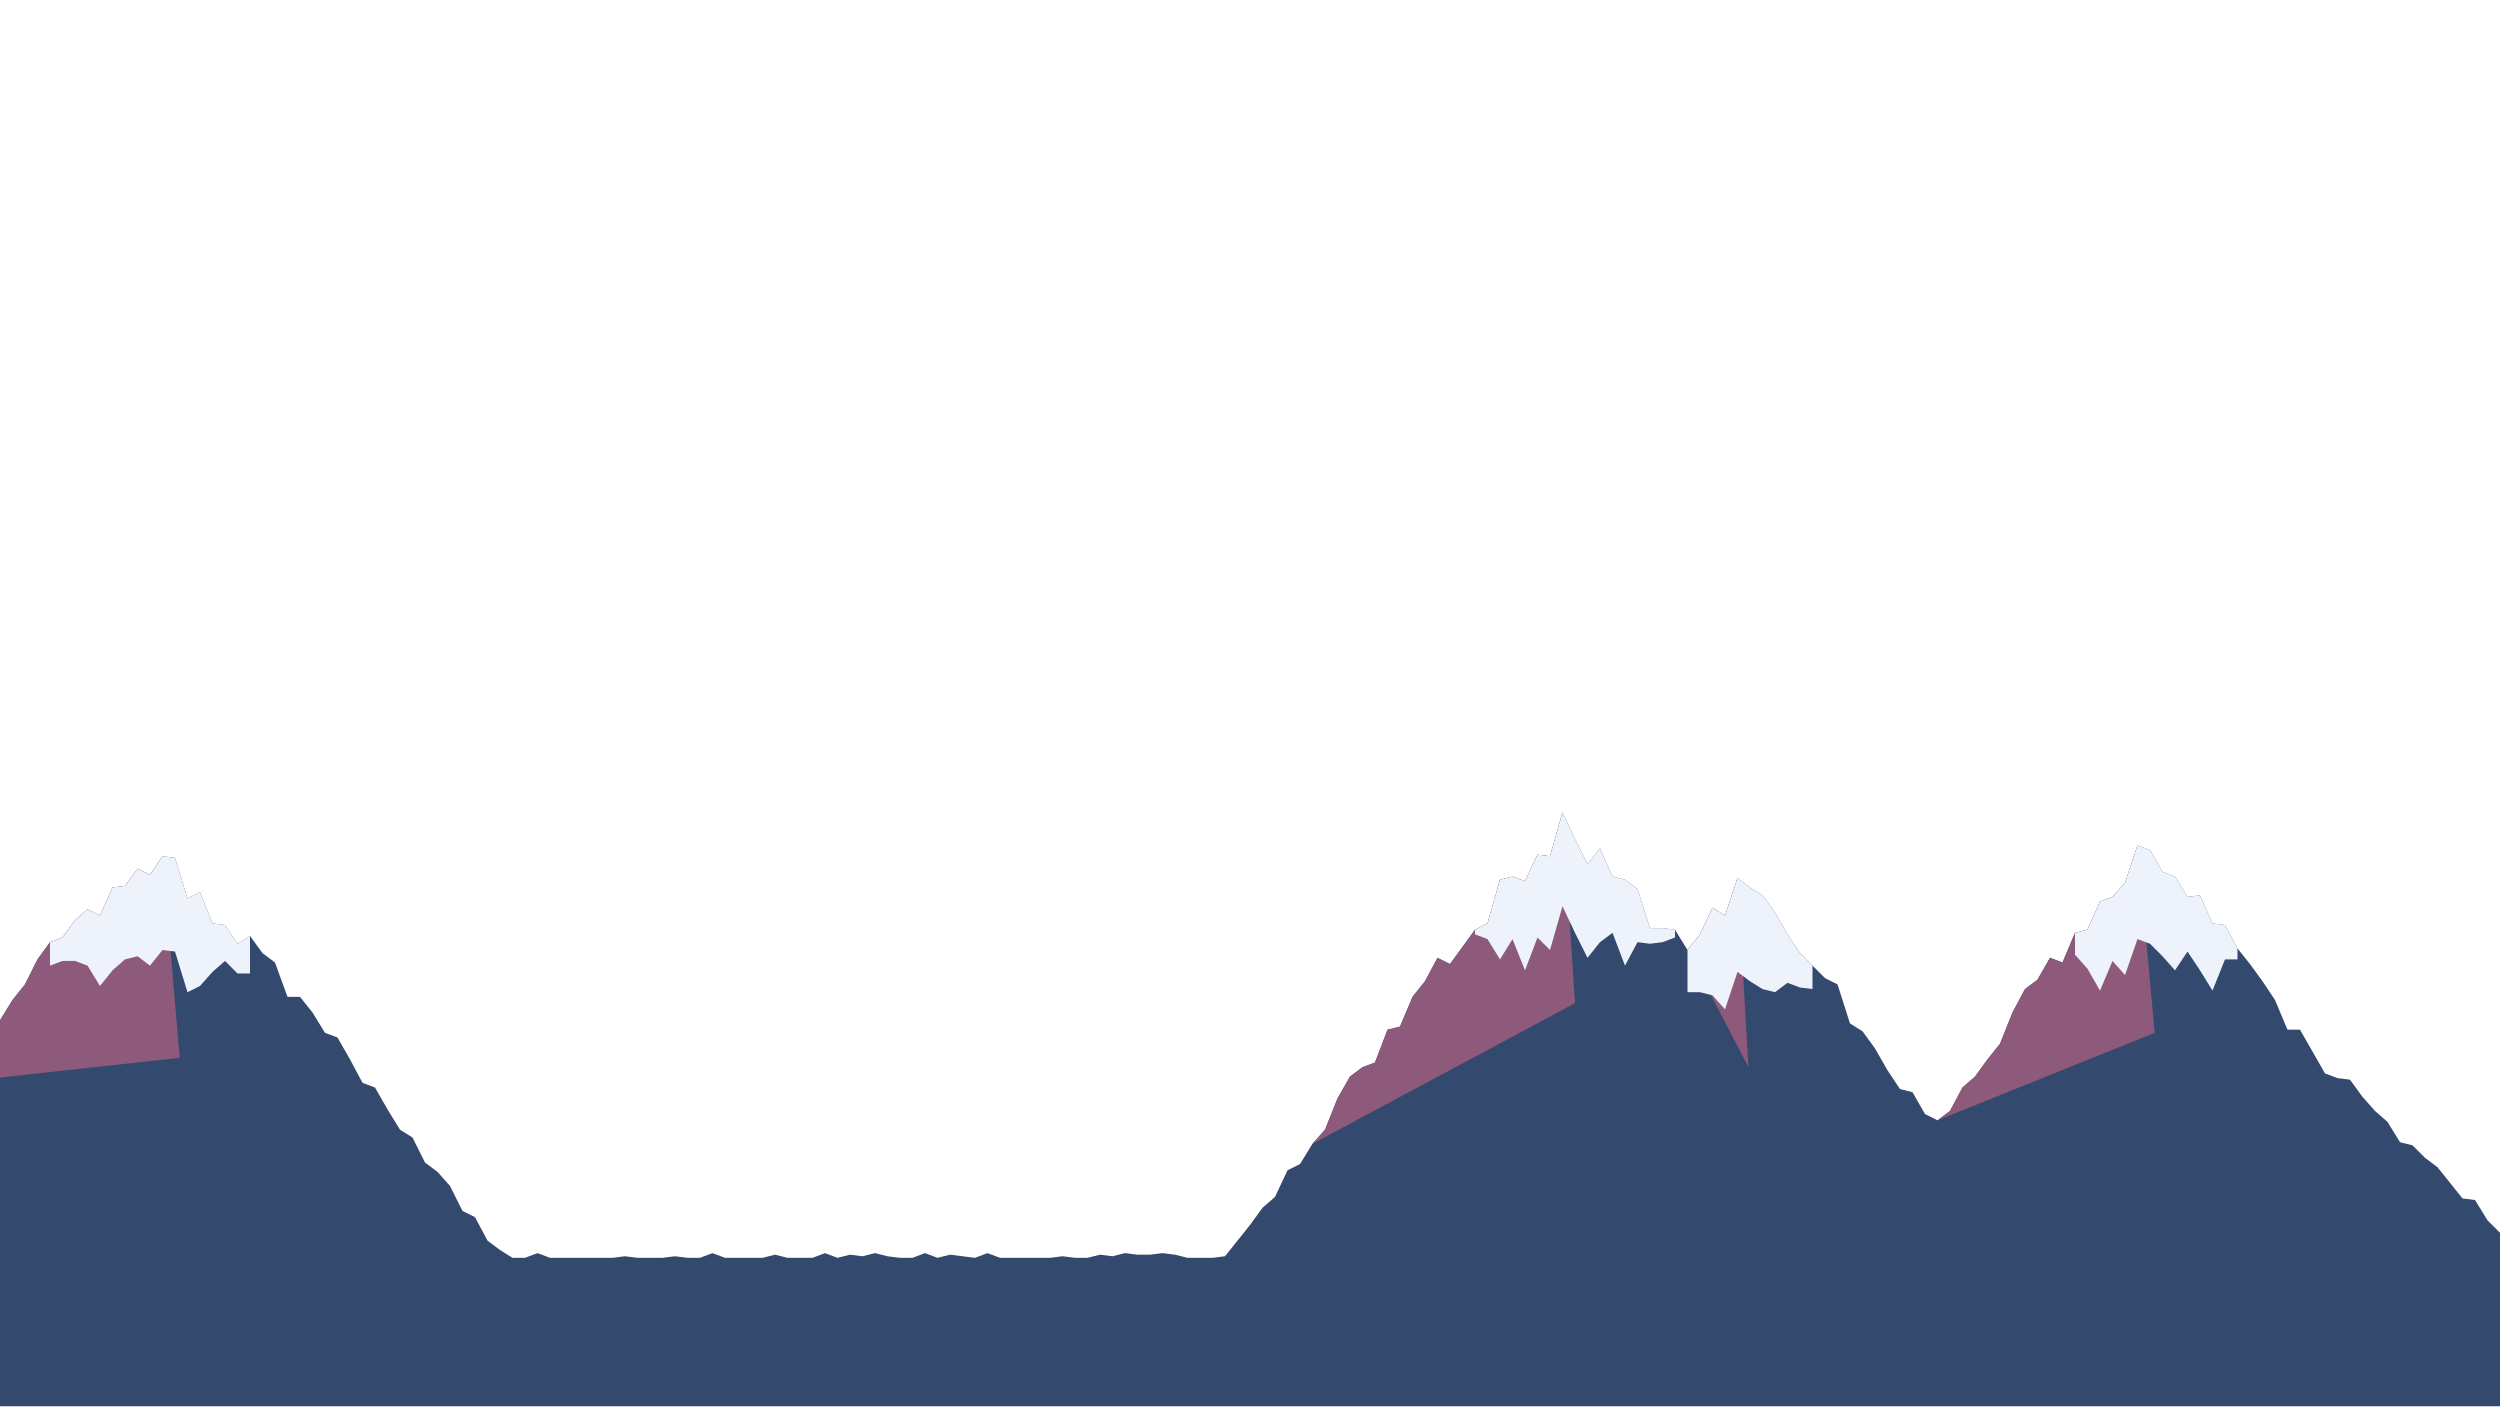
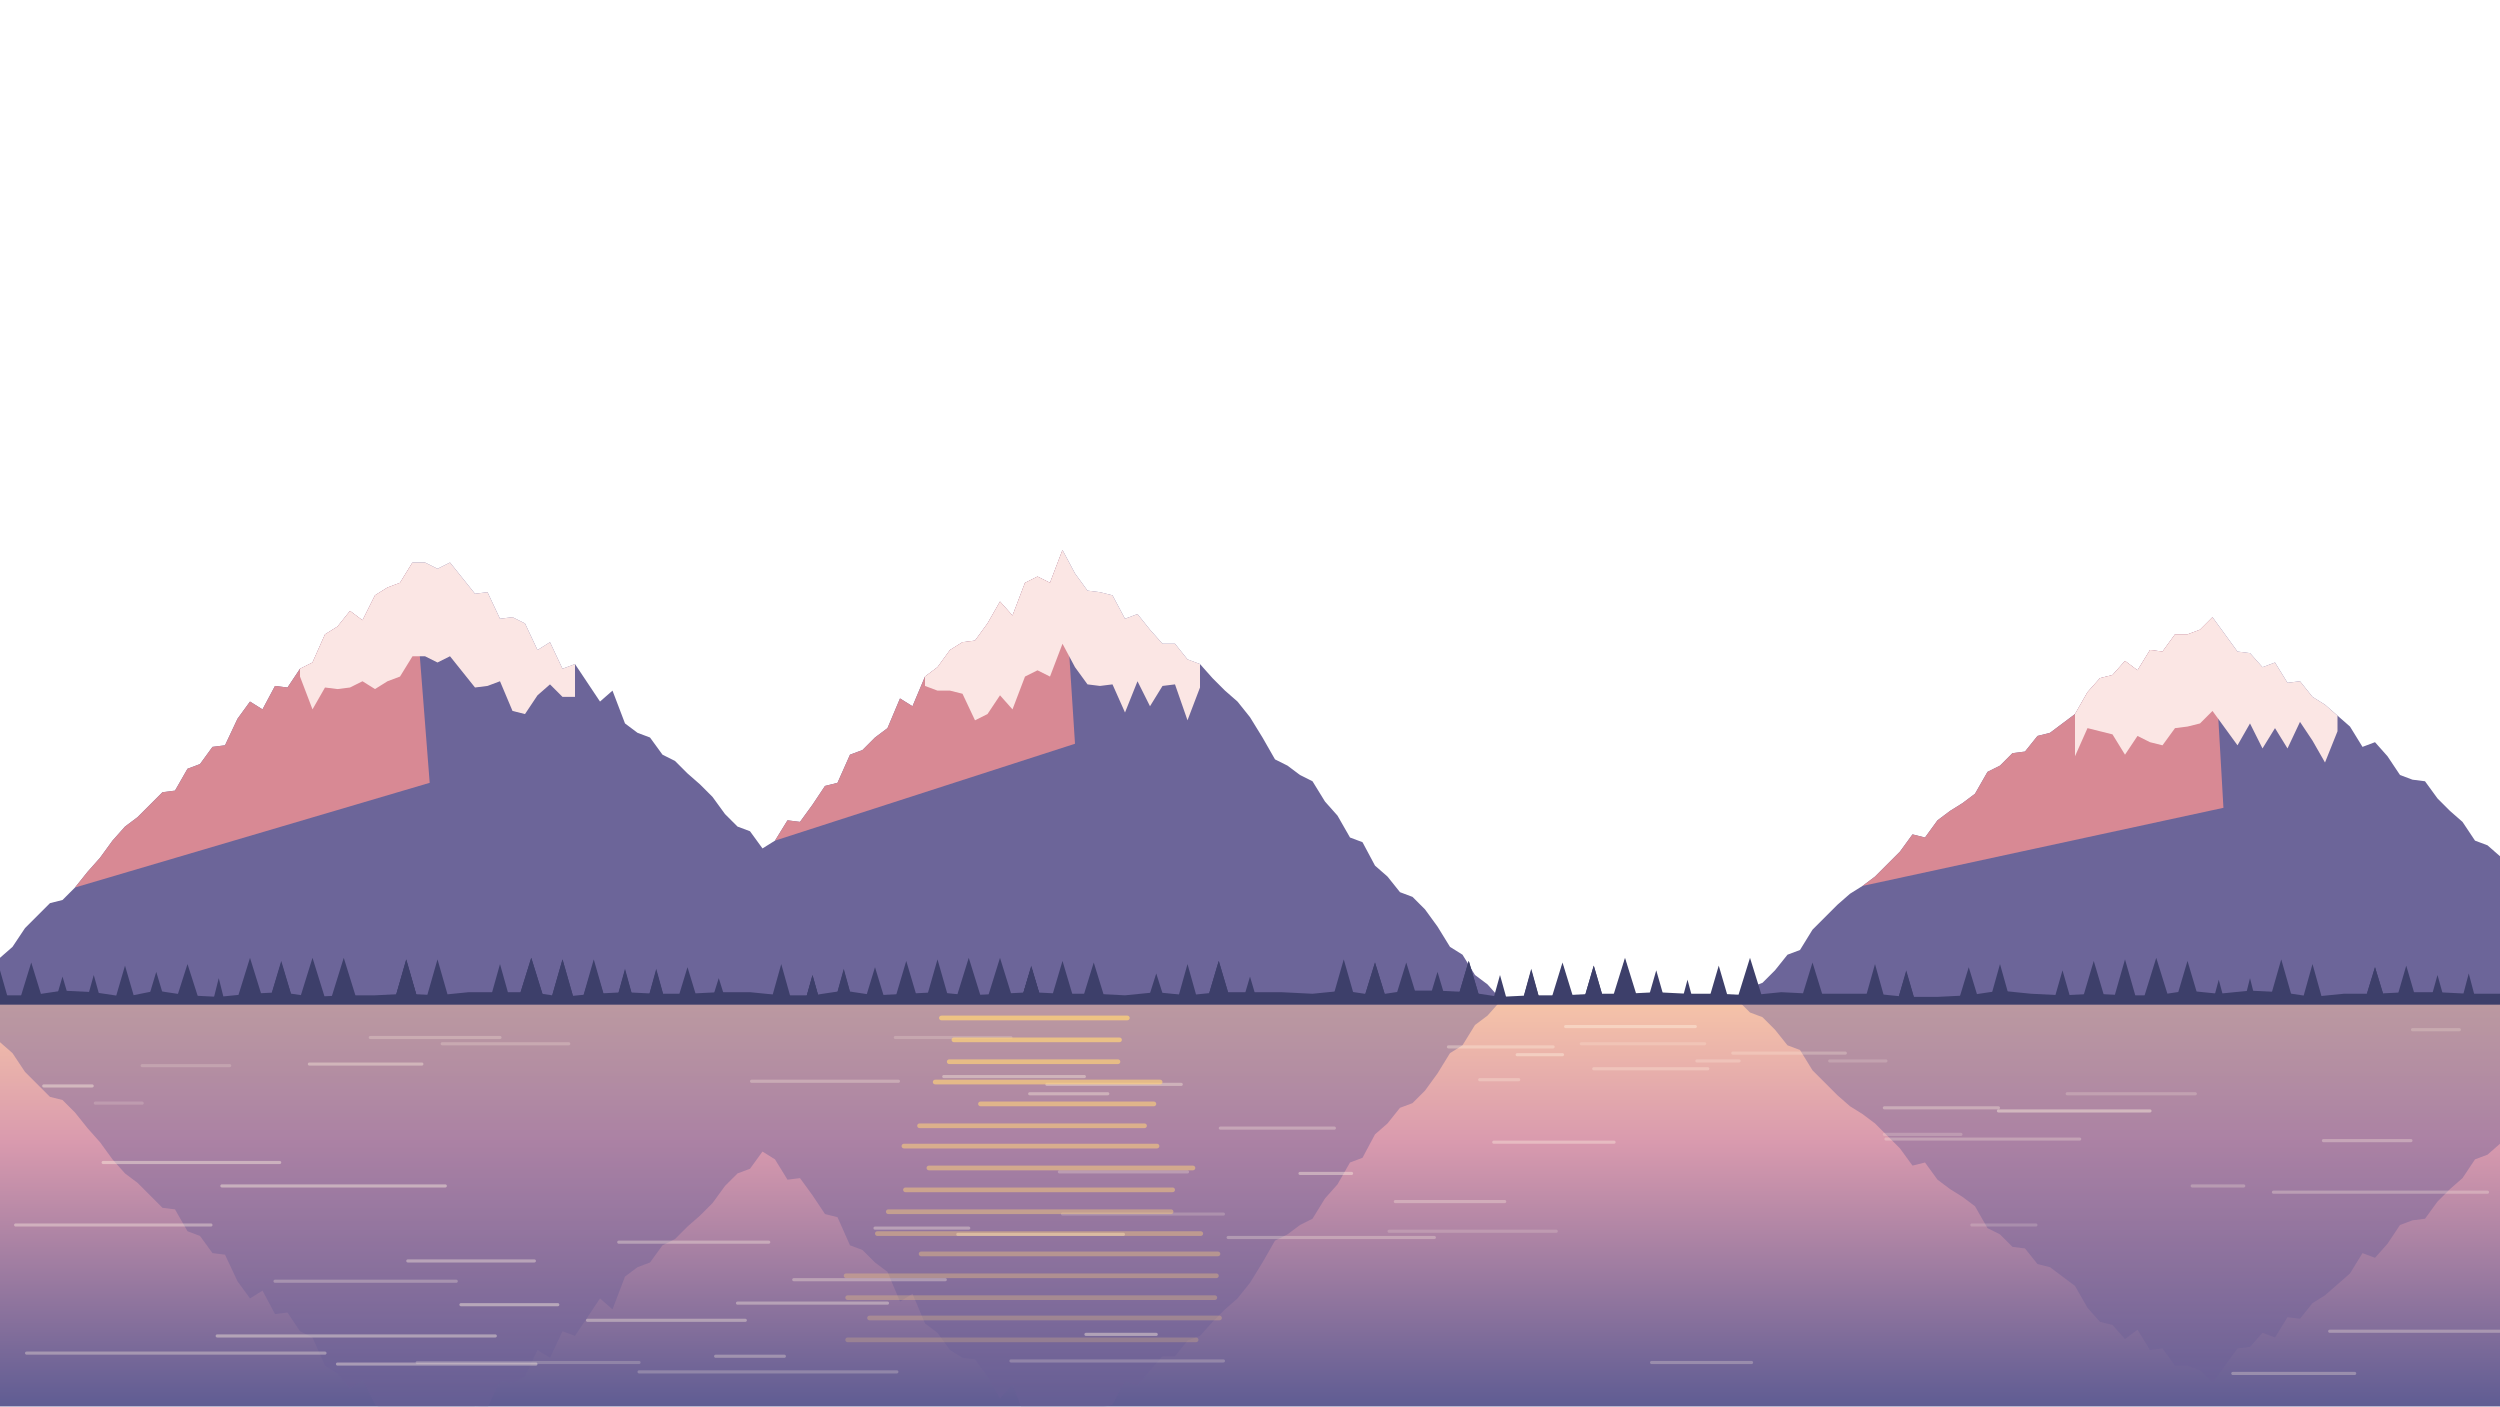
<svg xmlns="http://www.w3.org/2000/svg" viewBox="0 0 1600 900" preserveAspectRatio="xMidYMax slice" aria-hidden="true">
-   <path d="M-40,694 L-32,677 L-24,667 L-16,659 L-8,662 L0,653 L8,640 L16,630 L24,614 L32,603 L40,600 L48,589 L56,582 L64,586 L72,568 L80,567 L88,556 L96,560 L104,548 L112,549 L120,575 L128,571 L136,591 L144,592 L152,604 L160,599 L168,610 L176,616 L184,638 L192,638 L200,648 L208,661 L216,664 L224,678 L232,693 L240,696 L248,710 L256,723 L264,728 L272,744 L280,750 L288,759 L296,775 L304,779 L312,794 L320,800 L328,805 L336,805 L344,802 L352,805 L360,805 L368,805 L376,805 L384,805 L392,805 L400,804 L408,805 L416,805 L424,805 L432,804 L440,805 L448,805 L456,802 L464,805 L472,805 L480,805 L488,805 L496,803 L504,805 L512,805 L520,805 L528,802 L536,805 L544,803 L552,804 L560,802 L568,804 L576,805 L584,805 L592,802 L600,805 L608,803 L616,804 L624,805 L632,802 L640,805 L648,805 L656,805 L664,805 L672,805 L680,804 L688,805 L696,805 L704,803 L712,804 L720,802 L728,803 L736,803 L744,802 L752,803 L760,805 L768,805 L776,805 L784,804 L792,794 L800,784 L808,773 L816,766 L824,749 L832,745 L840,732 L848,723 L856,703 L864,689 L872,683 L880,680 L888,659 L896,657 L904,638 L912,628 L920,613 L928,617 L936,606 L944,595 L952,591 L960,563 L968,561 L976,564 L984,547 L992,548 L1000,520 L1008,537 L1016,553 L1024,543 L1032,561 L1040,563 L1048,569 L1056,594 L1064,594 L1072,595 L1080,608 L1088,598 L1096,581 L1104,586 L1112,562 L1120,568 L1128,573 L1136,584 L1144,598 L1152,610 L1160,618 L1168,626 L1176,630 L1184,655 L1192,660 L1200,671 L1208,685 L1216,697 L1224,699 L1232,713 L1240,717 L1248,711 L1256,696 L1264,689 L1272,678 L1280,668 L1288,648 L1296,633 L1304,627 L1312,613 L1320,616 L1328,597 L1336,595 L1344,577 L1352,574 L1360,565 L1368,541 L1376,544 L1384,558 L1392,561 L1400,574 L1408,573 L1416,591 L1424,592 L1432,607 L1440,617 L1448,628 L1456,640 L1464,659 L1472,659 L1480,673 L1488,687 L1496,690 L1504,691 L1512,702 L1520,711 L1528,718 L1536,731 L1544,733 L1552,741 L1560,747 L1568,757 L1576,767 L1584,768 L1592,781 L1600,789 L1608,795 L1616,799 L1624,804 L1632,805 L1640,805 L1640,900 L-40,900 Z" fill="#34496E" />
-   <path d="M-40,694 L-32,677 L-24,667 L-16,659 L-8,662 L0,653 L8,640 L16,630 L24,614 L32,603 L40,600 L48,589 L56,582 L64,586 L72,568 L80,567 L88,556 L96,560 L104,548 L115,677 Z" fill="#8E5A7C" />
-   <path d="M840,732 L848,723 L856,703 L864,689 L872,683 L880,680 L888,659 L896,657 L904,638 L912,628 L920,613 L928,617 L936,606 L944,595 L952,591 L960,563 L968,561 L976,564 L984,547 L992,548 L1000,520 L1008,642 Z" fill="#8E5A7C" />
-   <path d="M1080,608 L1088,598 L1096,581 L1104,586 L1112,562 L1119,683 Z" fill="#8E5A7C" />
-   <path d="M1240,717 L1248,711 L1256,696 L1264,689 L1272,678 L1280,668 L1288,648 L1296,633 L1304,627 L1312,613 L1320,616 L1328,597 L1336,595 L1344,577 L1352,574 L1360,565 L1368,541 L1379,661 Z" fill="#8E5A7C" />
-   <path d="M32,603 L40,600 L48,589 L56,582 L64,586 L72,568 L80,567 L88,556 L96,560 L104,548 L112,549 L120,575 L128,571 L136,591 L144,592 L152,604 L160,599 L160,623 L152,623 L144,615 L136,622 L128,631 L120,635 L112,609 L104,608 L96,618 L88,612 L80,614 L72,621 L64,631 L56,618 L48,615 L40,615 L32,618 Z" fill="#EEF3FB" />
-   <path d="M944,595 L952,591 L960,563 L968,561 L976,564 L984,547 L992,548 L1000,520 L1008,537 L1016,553 L1024,543 L1032,561 L1040,563 L1048,569 L1056,594 L1064,594 L1072,595 L1072,600 L1064,603 L1056,604 L1048,603 L1040,618 L1032,597 L1024,603 L1016,613 L1008,597 L1000,580 L992,608 L984,600 L976,621 L968,601 L960,614 L952,601 L944,598 Z" fill="#EEF3FB" />
-   <path d="M1080,608 L1088,598 L1096,581 L1104,586 L1112,562 L1120,568 L1128,573 L1136,584 L1144,598 L1152,610 L1160,618 L1160,633 L1152,632 L1144,629 L1136,635 L1128,633 L1120,628 L1112,622 L1104,646 L1096,637 L1088,635 L1080,635 Z" fill="#EEF3FB" />
-   <path d="M1328,597 L1336,595 L1344,577 L1352,574 L1360,565 L1368,541 L1376,544 L1384,558 L1392,561 L1400,574 L1408,573 L1416,591 L1424,592 L1432,607 L1432,614 L1424,614 L1416,634 L1408,621 L1400,609 L1392,621 L1384,612 L1376,604 L1368,601 L1360,624 L1352,615 L1344,634 L1336,620 L1328,611 Z" fill="#EEF3FB" />
+   <path d="M-40,640 L-32,639 L-24,639 L-16,632 L-8,623 L0,613 L8,606 L16,594 L24,586 L32,578 L40,576 L48,568 L56,558 L64,549 L72,538 L80,529 L88,523 L96,515 L104,507 L112,506 L120,492 L128,489 L136,478 L144,477 L152,460 L160,449 L168,454 L176,439 L184,440 L192,428 L200,424 L208,406 L216,401 L224,391 L232,397 L240,381 L248,376 L256,373 L264,360 L272,360 L280,364 L288,360 L296,370 L304,380 L312,379 L320,396 L328,395 L336,399 L344,416 L352,411 L360,428 L368,425 L376,437 L384,449 L392,442 L400,463 L408,469 L416,472 L424,483 L432,487 L440,495 L448,502 L456,510 L464,521 L472,529 L480,532 L488,543 L496,538 L504,525 L512,526 L520,515 L528,503 L536,501 L544,483 L552,480 L560,472 L568,466 L576,447 L584,452 L592,433 L600,427 L608,416 L616,411 L624,410 L632,399 L640,385 L648,394 L656,373 L664,369 L672,373 L680,352 L688,367 L696,378 L704,379 L712,381 L720,396 L728,393 L736,403 L744,412 L752,412 L760,422 L768,425 L776,434 L784,442 L792,449 L800,459 L808,472 L816,486 L824,490 L832,496 L840,500 L848,513 L856,522 L864,536 L872,539 L880,554 L888,561 L896,571 L904,574 L912,582 L920,593 L928,606 L936,611 L944,624 L952,630 L960,639 L968,638 L976,640 L984,640 L992,640 L1000,640 L1008,638 L1016,639 L1024,640 L1032,640 L1040,640 L1048,638 L1056,640 L1064,640 L1072,639 L1080,640 L1088,639 L1096,639 L1104,640 L1112,640 L1120,632 L1128,629 L1136,621 L1144,611 L1152,608 L1160,595 L1168,587 L1176,579 L1184,572 L1192,567 L1200,561 L1208,553 L1216,545 L1224,534 L1232,536 L1240,525 L1248,519 L1256,514 L1264,508 L1272,494 L1280,490 L1288,482 L1296,481 L1304,471 L1312,469 L1320,463 L1328,457 L1336,443 L1344,434 L1352,432 L1360,423 L1368,429 L1376,416 L1384,417 L1392,406 L1400,406 L1408,403 L1416,395 L1424,406 L1432,417 L1440,418 L1448,427 L1456,424 L1464,437 L1472,436 L1480,446 L1488,451 L1496,458 L1504,465 L1512,478 L1520,475 L1528,484 L1536,496 L1544,499 L1552,500 L1560,511 L1568,519 L1576,526 L1584,538 L1592,541 L1600,548 L1608,554 L1616,563 L1624,572 L1632,574 L1640,586 L1640,900 L-40,900 Z" fill="#6C6599" />
+   <path d="M48,568 L56,558 L64,549 L72,538 L80,529 L88,523 L96,515 L104,507 L112,506 L120,492 L128,489 L136,478 L144,477 L152,460 L160,449 L168,454 L176,439 L184,440 L192,428 L200,424 L208,406 L216,401 L224,391 L232,397 L240,381 L248,376 L256,373 L264,360 L275,501 Z" fill="#D88994" />
+   <path d="M496,538 L504,525 L512,526 L520,515 L528,503 L536,501 L544,483 L552,480 L560,472 L568,466 L576,447 L584,452 L592,433 L600,427 L608,416 L616,411 L624,410 L632,399 L640,385 L648,394 L656,373 L664,369 L672,373 L680,352 L688,476 Z" fill="#D88994" />
+   <path d="M1192,567 L1200,561 L1208,553 L1216,545 L1224,534 L1232,536 L1240,525 L1248,519 L1256,514 L1264,508 L1272,494 L1280,490 L1288,482 L1296,481 L1304,471 L1312,469 L1320,463 L1328,457 L1336,443 L1344,434 L1352,432 L1360,423 L1368,429 L1376,416 L1384,417 L1392,406 L1400,406 L1408,403 L1416,395 L1423,517 Z" fill="#D88994" />
+   <path d="M192,428 L200,424 L208,406 L216,401 L224,391 L232,397 L240,381 L248,376 L256,373 L264,360 L272,360 L280,364 L288,360 L296,370 L304,380 L312,379 L320,396 L328,395 L336,399 L344,416 L352,411 L360,428 L368,425 L368,446 L360,446 L352,438 L344,445 L336,457 L328,455 L320,436 L312,439 L304,440 L296,430 L288,420 L280,424 L272,420 L264,420 L256,433 L248,436 L240,441 L232,436 L224,440 L216,441 L208,440 L200,454 L192,433 Z" fill="#FBE6E4" />
+   <path d="M592,433 L600,427 L608,416 L616,411 L624,410 L632,399 L640,385 L648,394 L656,373 L664,369 L672,373 L680,352 L688,367 L696,378 L704,379 L712,381 L720,396 L728,393 L736,403 L744,412 L752,412 L760,422 L768,425 L768,440 L760,461 L752,438 L744,439 L736,452 L728,436 L720,456 L712,438 L704,439 L696,438 L688,427 L680,412 L672,433 L664,429 L656,433 L648,454 L640,445 L632,457 L624,461 L616,444 L608,442 L600,442 L592,439 Z" fill="#FBE6E4" />
+   <path d="M1328,457 L1336,443 L1344,434 L1352,432 L1360,423 L1368,429 L1376,416 L1384,417 L1392,406 L1400,406 L1408,403 L1416,395 L1424,406 L1432,417 L1440,418 L1448,427 L1456,424 L1464,437 L1472,436 L1480,446 L1488,451 L1496,458 L1496,468 L1488,488 L1480,474 L1472,462 L1464,479 L1456,466 L1448,479 L1440,463 L1432,477 L1424,466 L1416,455 L1408,463 L1400,465 L1392,466 L1384,477 L1376,475 L1368,471 L1360,483 L1352,470 L1344,468 L1336,466 L1328,484 Z" fill="#FBE6E4" />
+   <defs>
+     <linearGradient id="water" x1="0" y1="0" x2="0" y2="1">
+       <stop offset="0" stop-color="#F6C4A8" />
+       <stop offset=".35" stop-color="#D99AAE" />
+       <stop offset="1" stop-color="#5F5C93" />
+     </linearGradient>
+     <clipPath id="lk">
+       <rect x="-40" y="640" width="1680" height="260" />
+     </clipPath>
+   </defs>
+   <rect x="-40" y="640" width="1680" height="260" fill="url(#water)" />
+   <g clip-path="url(#lk)" opacity=".42">
+     <path d="M-40,640 L-32,641 L-24,641 L-16,648 L-8,657 L0,667 L8,674 L16,686 L24,694 L32,702 L40,704 L48,712 L56,722 L64,731 L72,742 L80,751 L88,757 L96,765 L104,773 L112,774 L120,788 L128,791 L136,802 L144,803 L152,820 L160,831 L168,826 L176,841 L184,840 L192,852 L200,856 L208,874 L216,879 L224,889 L232,883 L240,899 L248,904 L256,907 L264,920 L272,920 L280,916 L288,920 L296,910 L304,900 L312,901 L320,884 L328,885 L336,881 L344,864 L352,869 L360,852 L368,855 L376,843 L384,831 L392,838 L400,817 L408,811 L416,808 L424,797 L432,793 L440,785 L448,778 L456,770 L464,759 L472,751 L480,748 L488,737 L496,742 L504,755 L512,754 L520,765 L528,777 L536,779 L544,797 L552,800 L560,808 L568,814 L576,833 L584,828 L592,847 L600,853 L608,864 L616,869 L624,870 L632,881 L640,895 L648,886 L656,907 L664,911 L672,907 L680,928 L688,913 L696,902 L704,901 L712,899 L720,884 L728,887 L736,877 L744,868 L752,868 L760,858 L768,855 L776,846 L784,838 L792,831 L800,821 L808,808 L816,794 L824,790 L832,784 L840,780 L848,767 L856,758 L864,744 L872,741 L880,726 L888,719 L896,709 L904,706 L912,698 L920,687 L928,674 L936,669 L944,656 L952,650 L960,641 L968,642 L976,640 L984,640 L992,640 L1000,640 L1008,642 L1016,641 L1024,640 L1032,640 L1040,640 L1048,642 L1056,640 L1064,640 L1072,641 L1080,640 L1088,641 L1096,641 L1104,640 L1112,640 L1120,648 L1128,651 L1136,659 L1144,669 L1152,672 L1160,685 L1168,693 L1176,701 L1184,708 L1192,713 L1200,719 L1208,727 L1216,735 L1224,746 L1232,744 L1240,755 L1248,761 L1256,766 L1264,772 L1272,786 L1280,790 L1288,798 L1296,799 L1304,809 L1312,811 L1320,817 L1328,823 L1336,837 L1344,846 L1352,848 L1360,857 L1368,851 L1376,864 L1384,863 L1392,874 L1400,874 L1408,877 L1416,885 L1424,874 L1432,863 L1440,862 L1448,853 L1456,856 L1464,843 L1472,844 L1480,834 L1488,829 L1496,822 L1504,815 L1512,802 L1520,805 L1528,796 L1536,784 L1544,781 L1552,780 L1560,769 L1568,761 L1576,754 L1584,742 L1592,739 L1600,732 L1608,726 L1616,717 L1624,708 L1632,706 L1640,694 L1640,640 L-40,640 Z" fill="#6B5F97" />
+   </g>
+   <rect x="1402" y="758" width="35" height="2" rx="1" fill="#FFF3E2" opacity="0.26" />
+   <rect x="1056" y="871" width="66" height="2" rx="1" fill="#FFF3E2" opacity="0.27" />
+   <rect x="694" y="853" width="47" height="2" rx="1" fill="#FFF3E2" opacity="0.42" />
+   <rect x="1019" y="683" width="75" height="2" rx="1" fill="#FFF3E2" opacity="0.30" />
+   <rect x="266" y="871" width="144" height="2" rx="1" fill="#FFF3E2" opacity="0.21" />
+   <rect x="215" y="872" width="129" height="2" rx="1" fill="#FFF3E2" opacity="0.40" />
+   <rect x="138" y="854" width="180" height="2" rx="1" fill="#FFF3E2" opacity="0.41" />
+   <rect x="1205" y="725" width="51" height="2" rx="1" fill="#FFF3E2" opacity="0.22" />
+   <rect x="480" y="691" width="96" height="2" rx="1" fill="#FFF3E2" opacity="0.30" />
+   <rect x="1428" y="878" width="80" height="2" rx="1" fill="#FFF3E2" opacity="0.30" />
+   <rect x="926" y="669" width="69" height="2" rx="1" fill="#FFF3E2" opacity="0.34" />
+   <rect x="970" y="674" width="31" height="2" rx="1" fill="#FFF3E2" opacity="0.41" />
+   <rect x="141" y="758" width="145" height="2" rx="1" fill="#FFF3E2" opacity="0.43" />
+   <rect x="1486" y="729" width="58" height="2" rx="1" fill="#FFF3E2" opacity="0.32" />
+   <rect x="1261" y="783" width="43" height="2" rx="1" fill="#FFF3E2" opacity="0.19" />
+   <rect x="603" y="688" width="92" height="2" rx="1" fill="#FFF3E2" opacity="0.38" />
+   <rect x="1170" y="678" width="38" height="2" rx="1" fill="#FFF3E2" opacity="0.19" />
+   <rect x="1454" y="762" width="139" height="2" rx="1" fill="#FFF3E2" opacity="0.30" />
+   <rect x="294" y="834" width="64" height="2" rx="1" fill="#FFF3E2" opacity="0.44" />
+   <rect x="260" y="806" width="83" height="2" rx="1" fill="#FFF3E2" opacity="0.39" />
+   <rect x="282" y="667" width="83" height="2" rx="1" fill="#FFF3E2" opacity="0.24" />
+   <rect x="677" y="749" width="84" height="2" rx="1" fill="#FFF3E2" opacity="0.26" />
+   <rect x="1278" y="710" width="99" height="2" rx="1" fill="#FFF3E2" opacity="0.44" />
+   <rect x="236" y="663" width="85" height="2" rx="1" fill="#FFF3E2" opacity="0.26" />
+   <rect x="471" y="833" width="98" height="2" rx="1" fill="#FFF3E2" opacity="0.36" />
+   <rect x="831" y="750" width="35" height="2" rx="1" fill="#FFF3E2" opacity="0.41" />
+   <rect x="395" y="794" width="98" height="2" rx="1" fill="#FFF3E2" opacity="0.35" />
+   <rect x="16" y="865" width="193" height="2" rx="1" fill="#FFF3E2" opacity="0.34" />
+   <rect x="572" y="663" width="76" height="2" rx="1" fill="#FFF3E2" opacity="0.21" />
+   <rect x="888" y="787" width="109" height="2" rx="1" fill="#FFF3E2" opacity="0.19" />
+   <rect x="1543" y="658" width="32" height="2" rx="1" fill="#FFF3E2" opacity="0.23" />
+   <rect x="9" y="783" width="127" height="2" rx="1" fill="#FFF3E2" opacity="0.39" />
+   <rect x="955" y="730" width="79" height="2" rx="1" fill="#FFF3E2" opacity="0.37" />
+   <rect x="27" y="694" width="33" height="2" rx="1" fill="#FFF3E2" opacity="0.43" />
+   <rect x="408" y="877" width="167" height="2" rx="1" fill="#FFF3E2" opacity="0.24" />
+   <rect x="612" y="789" width="108" height="2" rx="1" fill="#FFF3E2" opacity="0.43" />
+   <rect x="1490" y="851" width="172" height="2" rx="1" fill="#FFF3E2" opacity="0.31" />
+   <rect x="1322" y="699" width="84" height="2" rx="1" fill="#FFF3E2" opacity="0.22" />
+   <rect x="65" y="743" width="115" height="2" rx="1" fill="#FFF3E2" opacity="0.43" />
+   <rect x="1001" y="656" width="85" height="2" rx="1" fill="#FFF3E2" opacity="0.42" />
+   <rect x="175" y="819" width="118" height="2" rx="1" fill="#FFF3E2" opacity="0.27" />
+   <rect x="559" y="785" width="62" height="2" rx="1" fill="#FFF3E2" opacity="0.34" />
+   <rect x="197" y="680" width="74" height="2" rx="1" fill="#FFF3E2" opacity="0.38" />
+   <rect x="90" y="681" width="58" height="2" rx="1" fill="#FFF3E2" opacity="0.20" />
+   <rect x="457" y="867" width="46" height="2" rx="1" fill="#FFF3E2" opacity="0.31" />
+   <rect x="679" y="776" width="105" height="2" rx="1" fill="#FFF3E2" opacity="0.20" />
+   <rect x="946" y="690" width="27" height="2" rx="1" fill="#FFF3E2" opacity="0.30" />
+   <rect x="1205" y="708" width="75" height="2" rx="1" fill="#FFF3E2" opacity="0.34" />
+   <rect x="780" y="721" width="75" height="2" rx="1" fill="#FFF3E2" opacity="0.31" />
+   <rect x="785" y="791" width="134" height="2" rx="1" fill="#FFF3E2" opacity="0.29" />
+   <rect x="60" y="705" width="32" height="2" rx="1" fill="#FFF3E2" opacity="0.18" />
+   <rect x="1108" y="673" width="74" height="2" rx="1" fill="#FFF3E2" opacity="0.26" />
+   <rect x="375" y="844" width="103" height="2" rx="1" fill="#FFF3E2" opacity="0.37" />
+   <rect x="658" y="699" width="52" height="2" rx="1" fill="#FFF3E2" opacity="0.37" />
+   <rect x="669" y="693" width="88" height="2" rx="1" fill="#FFF3E2" opacity="0.37" />
+   <rect x="646" y="870" width="138" height="2" rx="1" fill="#FFF3E2" opacity="0.23" />
+   <rect x="1206" y="728" width="126" height="2" rx="1" fill="#FFF3E2" opacity="0.28" />
+   <rect x="1085" y="678" width="29" height="2" rx="1" fill="#FFF3E2" opacity="0.25" />
+   <rect x="1011" y="667" width="81" height="2" rx="1" fill="#FFF3E2" opacity="0.21" />
+   <rect x="507" y="818" width="99" height="2" rx="1" fill="#FFF3E2" opacity="0.33" />
+   <rect x="892" y="768" width="72" height="2" rx="1" fill="#FFF3E2" opacity="0.31" />
+   <rect x="601" y="650" width="122" height="3" rx="1.5" fill="#FFD27A" opacity="0.75" />
+   <rect x="609" y="664" width="109" height="3" rx="1.5" fill="#FFD27A" opacity="0.71" />
+   <rect x="606" y="678" width="111" height="3" rx="1.5" fill="#FFD27A" opacity="0.68" />
+   <rect x="597" y="691" width="147" height="3" rx="1.5" fill="#FFD27A" opacity="0.65" />
+   <rect x="626" y="705" width="114" height="3" rx="1.5" fill="#FFD27A" opacity="0.61" />
+   <rect x="587" y="719" width="147" height="3" rx="1.5" fill="#FFD27A" opacity="0.57" />
+   <rect x="577" y="732" width="165" height="3" rx="1.5" fill="#FFD27A" opacity="0.54" />
+   <rect x="593" y="746" width="172" height="3" rx="1.5" fill="#FFD27A" opacity="0.51" />
+   <rect x="578" y="760" width="174" height="3" rx="1.5" fill="#FFD27A" opacity="0.47" />
+   <rect x="567" y="774" width="184" height="3" rx="1.5" fill="#FFD27A" opacity="0.43" />
+   <rect x="560" y="788" width="210" height="3" rx="1.5" fill="#FFD27A" opacity="0.40" />
+   <rect x="588" y="801" width="193" height="3" rx="1.5" fill="#FFD27A" opacity="0.36" />
+   <rect x="540" y="815" width="240" height="3" rx="1.5" fill="#FFD27A" opacity="0.33" />
+   <rect x="541" y="829" width="238" height="3" rx="1.5" fill="#FFD27A" opacity="0.29" />
+   <rect x="555" y="842" width="227" height="3" rx="1.5" fill="#FFD27A" opacity="0.26" />
+   <rect x="541" y="856" width="226" height="3" rx="1.5" fill="#FFD27A" opacity="0.22" />
+   <path d="M-40,635 L-20,637 L0,637 L20,637 L40,634 L60,635 L80,638 L100,634 L120,637 L140,638 L160,636 L180,635 L200,638 L220,637 L240,637 L260,636 L280,637 L300,635 L320,635 L340,635 L360,638 L380,636 L400,635 L420,636 L440,636 L460,635 L480,635 L500,637 L520,637 L540,634 L560,637 L580,636 L600,635 L620,637 L640,636 L660,635 L680,636 L700,636 L720,637 L740,635 L760,637 L780,635 L800,635 L820,635 L840,636 L860,634 L880,637 L900,634 L920,634 L940,635 L960,638 L980,637 L1000,637 L1020,636 L1040,636 L1060,635 L1080,636 L1100,636 L1120,637 L1140,635 L1160,636 L1180,636 L1200,636 L1220,638 L1240,638 L1260,637 L1280,634 L1300,636 L1320,637 L1340,636 L1360,637 L1380,637 L1400,634 L1420,636 L1440,634 L1460,635 L1480,638 L1500,636 L1520,636 L1540,635 L1560,635 L1580,636 L1600,636 L1620,634 L1640,636 L1640,643 L-40,643 Z" fill="#3D3F6A" />
+   <path d="M920,622 L926,642 L914,642 Z" fill="#3D3F6A" />
+   <path d="M380,614 L388,642 L372,642 Z" fill="#3D3F6A" />
+   <path d="M940,619 L947,642 L933,642 Z" fill="#3D3F6A" />
+   <path d="M680,619 L687,642 L673,642 Z" fill="#3D3F6A" />
+   <path d="M940,615 L948,642 L932,642 Z" fill="#3D3F6A" />
+   <path d="M1420,627 L1424,642 L1416,642 Z" fill="#3D3F6A" />
+   <path d="M580,617 L587,642 L573,642 Z" fill="#3D3F6A" />
+   <path d="M0,621 L6,642 L-6,642 Z" fill="#3D3F6A" />
+   <path d="M340,613 L349,642 L331,642 Z" fill="#3D3F6A" />
+   <path d="M760,624 L765,642 L755,642 Z" fill="#3D3F6A" />
+   <path d="M1620,617 L1627,642 L1613,642 Z" fill="#3D3F6A" />
+   <path d="M1440,626 L1444,642 L1436,642 Z" fill="#3D3F6A" />
+   <path d="M1460,626 L1464,642 L1456,642 Z" fill="#3D3F6A" />
+   <path d="M680,615 L688,642 L672,642 Z" fill="#3D3F6A" />
+   <path d="M500,626 L505,642 L495,642 Z" fill="#3D3F6A" />
+   <path d="M880,616 L888,642 L872,642 Z" fill="#3D3F6A" />
+   <path d="M280,619 L287,642 L273,642 Z" fill="#3D3F6A" />
+   <path d="M0,625 L5,642 L-5,642 Z" fill="#3D3F6A" />
+   <path d="M320,617 L327,642 L313,642 Z" fill="#3D3F6A" />
+   <path d="M400,626 L404,642 L396,642 Z" fill="#3D3F6A" />
+   <path d="M760,624 L765,642 L755,642 Z" fill="#3D3F6A" />
+   <path d="M20,618 L27,642 L13,642 Z" fill="#3D3F6A" />
+   <path d="M420,621 L426,642 L414,642 Z" fill="#3D3F6A" />
+   <path d="M100,622 L106,642 L94,642 Z" fill="#3D3F6A" />
+   <path d="M320,625 L325,642 L315,642 Z" fill="#3D3F6A" />
+   <path d="M180,621 L186,642 L174,642 Z" fill="#3D3F6A" />
+   <path d="M1640,617 L1647,642 L1633,642 Z" fill="#3D3F6A" />
+   <path d="M960,624 L965,642 L955,642 Z" fill="#3D3F6A" />
+   <path d="M160,625 L165,642 L155,642 Z" fill="#3D3F6A" />
+   <path d="M1120,613 L1129,642 L1111,642 Z" fill="#3D3F6A" />
+   <path d="M980,621 L986,642 L974,642 Z" fill="#3D3F6A" />
+   <path d="M660,619 L667,642 L653,642 Z" fill="#3D3F6A" />
+   <path d="M-20,617 L-13,642 L-27,642 Z" fill="#3D3F6A" />
+   <path d="M780,624 L785,642 L775,642 Z" fill="#3D3F6A" />
+   <path d="M120,617 L128,642 L112,642 Z" fill="#3D3F6A" />
+   <path d="M220,613 L229,642 L211,642 Z" fill="#3D3F6A" />
+   <path d="M280,614 L288,642 L272,642 Z" fill="#3D3F6A" />
+   <path d="M1000,617 L1007,642 L993,642 Z" fill="#3D3F6A" />
+   <path d="M160,618 L167,642 L153,642 Z" fill="#3D3F6A" />
+   <path d="M1020,618 L1027,642 L1013,642 Z" fill="#3D3F6A" />
+   <path d="M200,613 L209,642 L191,642 Z" fill="#3D3F6A" />
+   <path d="M560,624 L565,642 L555,642 Z" fill="#3D3F6A" />
+   <path d="M880,616 L888,642 L872,642 Z" fill="#3D3F6A" />
+   <path d="M1000,616 L1008,642 L992,642 Z" fill="#3D3F6A" />
+   <path d="M160,613 L169,642 L151,642 Z" fill="#3D3F6A" />
+   <path d="M660,619 L667,642 L653,642 Z" fill="#3D3F6A" />
+   <path d="M580,623 L585,642 L575,642 Z" fill="#3D3F6A" />
+   <path d="M780,615 L788,642 L772,642 Z" fill="#3D3F6A" />
+   <path d="M1540,621 L1546,642 L1534,642 Z" fill="#3D3F6A" />
+   <path d="M700,616 L708,642 L692,642 Z" fill="#3D3F6A" />
+   <path d="M160,624 L165,642 L155,642 Z" fill="#3D3F6A" />
+   <path d="M380,624 L385,642 L375,642 Z" fill="#3D3F6A" />
+   <path d="M520,624 L525,642 L515,642 Z" fill="#3D3F6A" />
+   <path d="M560,626 L565,642 L555,642 Z" fill="#3D3F6A" />
+   <path d="M560,619 L567,642 L553,642 Z" fill="#3D3F6A" />
+   <path d="M1540,625 L1545,642 L1535,642 Z" fill="#3D3F6A" />
+   <path d="M800,625 L805,642 L795,642 Z" fill="#3D3F6A" />
+   <path d="M940,617 L947,642 L933,642 Z" fill="#3D3F6A" />
+   <path d="M260,615 L268,642 L252,642 Z" fill="#3D3F6A" />
+   <path d="M1100,618 L1107,642 L1093,642 Z" fill="#3D3F6A" />
+   <path d="M440,619 L447,642 L433,642 Z" fill="#3D3F6A" />
+   <path d="M1220,621 L1226,642 L1214,642 Z" fill="#3D3F6A" />
+   <path d="M860,614 L868,642 L852,642 Z" fill="#3D3F6A" />
+   <path d="M860,626 L864,642 L856,642 Z" fill="#3D3F6A" />
+   <path d="M1460,617 L1467,642 L1453,642 Z" fill="#3D3F6A" />
+   <path d="M340,618 L347,642 L333,642 Z" fill="#3D3F6A" />
+   <path d="M1260,619 L1267,642 L1253,642 Z" fill="#3D3F6A" />
+   <path d="M400,621 L406,642 L394,642 Z" fill="#3D3F6A" />
+   <path d="M140,626 L144,642 L136,642 Z" fill="#3D3F6A" />
+   <path d="M1480,617 L1487,642 L1473,642 Z" fill="#3D3F6A" />
+   <path d="M500,617 L507,642 L493,642 Z" fill="#3D3F6A" />
+   <path d="M740,623 L746,642 L734,642 Z" fill="#3D3F6A" />
+   <path d="M620,615 L628,642 L612,642 Z" fill="#3D3F6A" />
+   <path d="M1520,624 L1525,642 L1515,642 Z" fill="#3D3F6A" />
+   <path d="M260,614 L268,642 L252,642 Z" fill="#3D3F6A" />
+   <path d="M660,618 L667,642 L653,642 Z" fill="#3D3F6A" />
+   <path d="M1020,622 L1026,642 L1014,642 Z" fill="#3D3F6A" />
+   <path d="M1200,617 L1207,642 L1193,642 Z" fill="#3D3F6A" />
+   <path d="M560,625 L565,642 L555,642 Z" fill="#3D3F6A" />
+   <path d="M1160,618 L1167,642 L1153,642 Z" fill="#3D3F6A" />
+   <path d="M540,620 L546,642 L534,642 Z" fill="#3D3F6A" />
+   <path d="M1160,623 L1166,642 L1154,642 Z" fill="#3D3F6A" />
+   <path d="M580,620 L586,642 L574,642 Z" fill="#3D3F6A" />
+   <path d="M1400,615 L1408,642 L1392,642 Z" fill="#3D3F6A" />
+   <path d="M80,618 L87,642 L73,642 Z" fill="#3D3F6A" />
+   <path d="M1320,626 L1324,642 L1316,642 Z" fill="#3D3F6A" />
+   <path d="M1560,624 L1565,642 L1555,642 Z" fill="#3D3F6A" />
+   <path d="M1220,622 L1226,642 L1214,642 Z" fill="#3D3F6A" />
+   <path d="M880,619 L887,642 L873,642 Z" fill="#3D3F6A" />
+   <path d="M1040,614 L1048,642 L1032,642 Z" fill="#3D3F6A" />
+   <path d="M520,624 L525,642 L515,642 Z" fill="#3D3F6A" />
+   <path d="M1520,619 L1527,642 L1513,642 Z" fill="#3D3F6A" />
+   <path d="M340,626 L344,642 L336,642 Z" fill="#3D3F6A" />
+   <path d="M1460,619 L1467,642 L1453,642 Z" fill="#3D3F6A" />
+   <path d="M20,623 L25,642 L15,642 Z" fill="#3D3F6A" />
+   <path d="M640,618 L647,642 L633,642 Z" fill="#3D3F6A" />
+   <path d="M1380,616 L1388,642 L1372,642 Z" fill="#3D3F6A" />
+   <path d="M580,621 L586,642 L574,642 Z" fill="#3D3F6A" />
+   <path d="M420,626 L424,642 L416,642 Z" fill="#3D3F6A" />
+   <path d="M780,618 L787,642 L773,642 Z" fill="#3D3F6A" />
+   <path d="M420,620 L426,642 L414,642 Z" fill="#3D3F6A" />
+   <path d="M1400,619 L1407,642 L1393,642 Z" fill="#3D3F6A" />
+   <path d="M60,624 L65,642 L55,642 Z" fill="#3D3F6A" />
+   <path d="M420,623 L425,642 L415,642 Z" fill="#3D3F6A" />
+   <path d="M180,616 L188,642 L172,642 Z" fill="#3D3F6A" />
+   <path d="M1080,627 L1084,642 L1076,642 Z" fill="#3D3F6A" />
+   <path d="M740,625 L745,642 L735,642 Z" fill="#3D3F6A" />
+   <path d="M940,615 L948,642 L932,642 Z" fill="#3D3F6A" />
+   <path d="M1340,615 L1348,642 L1332,642 Z" fill="#3D3F6A" />
+   <path d="M760,617 L767,642 L753,642 Z" fill="#3D3F6A" />
+   <path d="M900,619 L907,642 L893,642 Z" fill="#3D3F6A" />
+   <path d="M400,626 L405,642 L395,642 Z" fill="#3D3F6A" />
+   <path d="M900,621 L906,642 L894,642 Z" fill="#3D3F6A" />
+   <path d="M360,614 L368,642 L352,642 Z" fill="#3D3F6A" />
+   <path d="M400,623 L405,642 L395,642 Z" fill="#3D3F6A" />
+   <path d="M180,626 L185,642 L175,642 Z" fill="#3D3F6A" />
+   <path d="M-20,622 L-14,642 L-26,642 Z" fill="#3D3F6A" />
+   <path d="M760,622 L766,642 L754,642 Z" fill="#3D3F6A" />
+   <path d="M0,624 L5,642 L-5,642 Z" fill="#3D3F6A" />
+   <path d="M1040,613 L1049,642 L1031,642 Z" fill="#3D3F6A" />
+   <path d="M260,614 L268,642 L252,642 Z" fill="#3D3F6A" />
+   <path d="M340,613 L349,642 L331,642 Z" fill="#3D3F6A" />
+   <path d="M660,619 L667,642 L653,642 Z" fill="#3D3F6A" />
+   <path d="M660,622 L666,642 L654,642 Z" fill="#3D3F6A" />
+   <path d="M380,616 L388,642 L372,642 Z" fill="#3D3F6A" />
+   <path d="M1160,616 L1168,642 L1152,642 Z" fill="#3D3F6A" />
+   <path d="M980,620 L986,642 L974,642 Z" fill="#3D3F6A" />
+   <path d="M600,617 L607,642 L593,642 Z" fill="#3D3F6A" />
+   <path d="M1520,619 L1527,642 L1513,642 Z" fill="#3D3F6A" />
+   <path d="M640,619 L647,642 L633,642 Z" fill="#3D3F6A" />
+   <path d="M360,614 L368,642 L352,642 Z" fill="#3D3F6A" />
+   <path d="M580,615 L588,642 L572,642 Z" fill="#3D3F6A" />
+   <path d="M20,616 L28,642 L12,642 Z" fill="#3D3F6A" />
+   <path d="M1280,626 L1284,642 L1276,642 Z" fill="#3D3F6A" />
+   <path d="M780,623 L786,642 L774,642 Z" fill="#3D3F6A" />
+   <path d="M600,614 L608,642 L592,642 Z" fill="#3D3F6A" />
+   <path d="M700,623 L705,642 L695,642 Z" fill="#3D3F6A" />
+   <path d="M180,626 L185,642 L175,642 Z" fill="#3D3F6A" />
+   <path d="M620,613 L629,642 L611,642 Z" fill="#3D3F6A" />
+   <path d="M740,625 L745,642 L735,642 Z" fill="#3D3F6A" />
+   <path d="M1340,619 L1347,642 L1333,642 Z" fill="#3D3F6A" />
+   <path d="M-20,621 L-14,642 L-26,642 Z" fill="#3D3F6A" />
+   <path d="M540,621 L546,642 L534,642 Z" fill="#3D3F6A" />
+   <path d="M1020,618 L1027,642 L1013,642 Z" fill="#3D3F6A" />
+   <path d="M1100,621 L1106,642 L1094,642 Z" fill="#3D3F6A" />
+   <path d="M520,626 L524,642 L516,642 Z" fill="#3D3F6A" />
+   <path d="M460,626 L465,642 L455,642 Z" fill="#3D3F6A" />
+   <path d="M1520,622 L1526,642 L1514,642 Z" fill="#3D3F6A" />
+   <path d="M400,620 L406,642 L394,642 Z" fill="#3D3F6A" />
+   <path d="M180,620 L187,642 L173,642 Z" fill="#3D3F6A" />
+   <path d="M1380,613 L1389,642 L1371,642 Z" fill="#3D3F6A" />
+   <path d="M1540,626 L1544,642 L1536,642 Z" fill="#3D3F6A" />
+   <path d="M260,618 L267,642 L253,642 Z" fill="#3D3F6A" />
+   <path d="M1120,617 L1127,642 L1113,642 Z" fill="#3D3F6A" />
+   <path d="M1360,614 L1368,642 L1352,642 Z" fill="#3D3F6A" />
+   <path d="M180,615 L188,642 L172,642 Z" fill="#3D3F6A" />
+   <path d="M0,626 L5,642 L-5,642 Z" fill="#3D3F6A" />
+   <path d="M1400,623 L1405,642 L1395,642 Z" fill="#3D3F6A" />
+   <path d="M1060,621 L1066,642 L1054,642 Z" fill="#3D3F6A" />
+   <path d="M40,625 L45,642 L35,642 Z" fill="#3D3F6A" />
+   <path d="M1540,618 L1547,642 L1533,642 Z" fill="#3D3F6A" />
+   <path d="M1320,621 L1326,642 L1314,642 Z" fill="#3D3F6A" />
+   <path d="M860,620 L866,642 L854,642 Z" fill="#3D3F6A" />
+   <path d="M900,616 L908,642 L892,642 Z" fill="#3D3F6A" />
+   <path d="M1460,614 L1468,642 L1452,642 Z" fill="#3D3F6A" />
+   <path d="M1280,617 L1287,642 L1273,642 Z" fill="#3D3F6A" />
+   <path d="M360,617 L367,642 L353,642 Z" fill="#3D3F6A" />
+   <path d="M700,624 L705,642 L695,642 Z" fill="#3D3F6A" />
+   <path d="M1580,623 L1585,642 L1575,642 Z" fill="#3D3F6A" />
+   <path d="M640,620 L646,642 L634,642 Z" fill="#3D3F6A" />
+   <path d="M180,623 L185,642 L175,642 Z" fill="#3D3F6A" />
+   <path d="M520,625 L525,642 L515,642 Z" fill="#3D3F6A" />
+   <path d="M1640,626 L1645,642 L1635,642 Z" fill="#3D3F6A" />
+   <path d="M640,613 L649,642 L631,642 Z" fill="#3D3F6A" />
+   <path d="M780,615 L788,642 L772,642 Z" fill="#3D3F6A" />
+   <path d="M400,625 L405,642 L395,642 Z" fill="#3D3F6A" />
+   <path d="M600,625 L605,642 L595,642 Z" fill="#3D3F6A" />
</svg>
